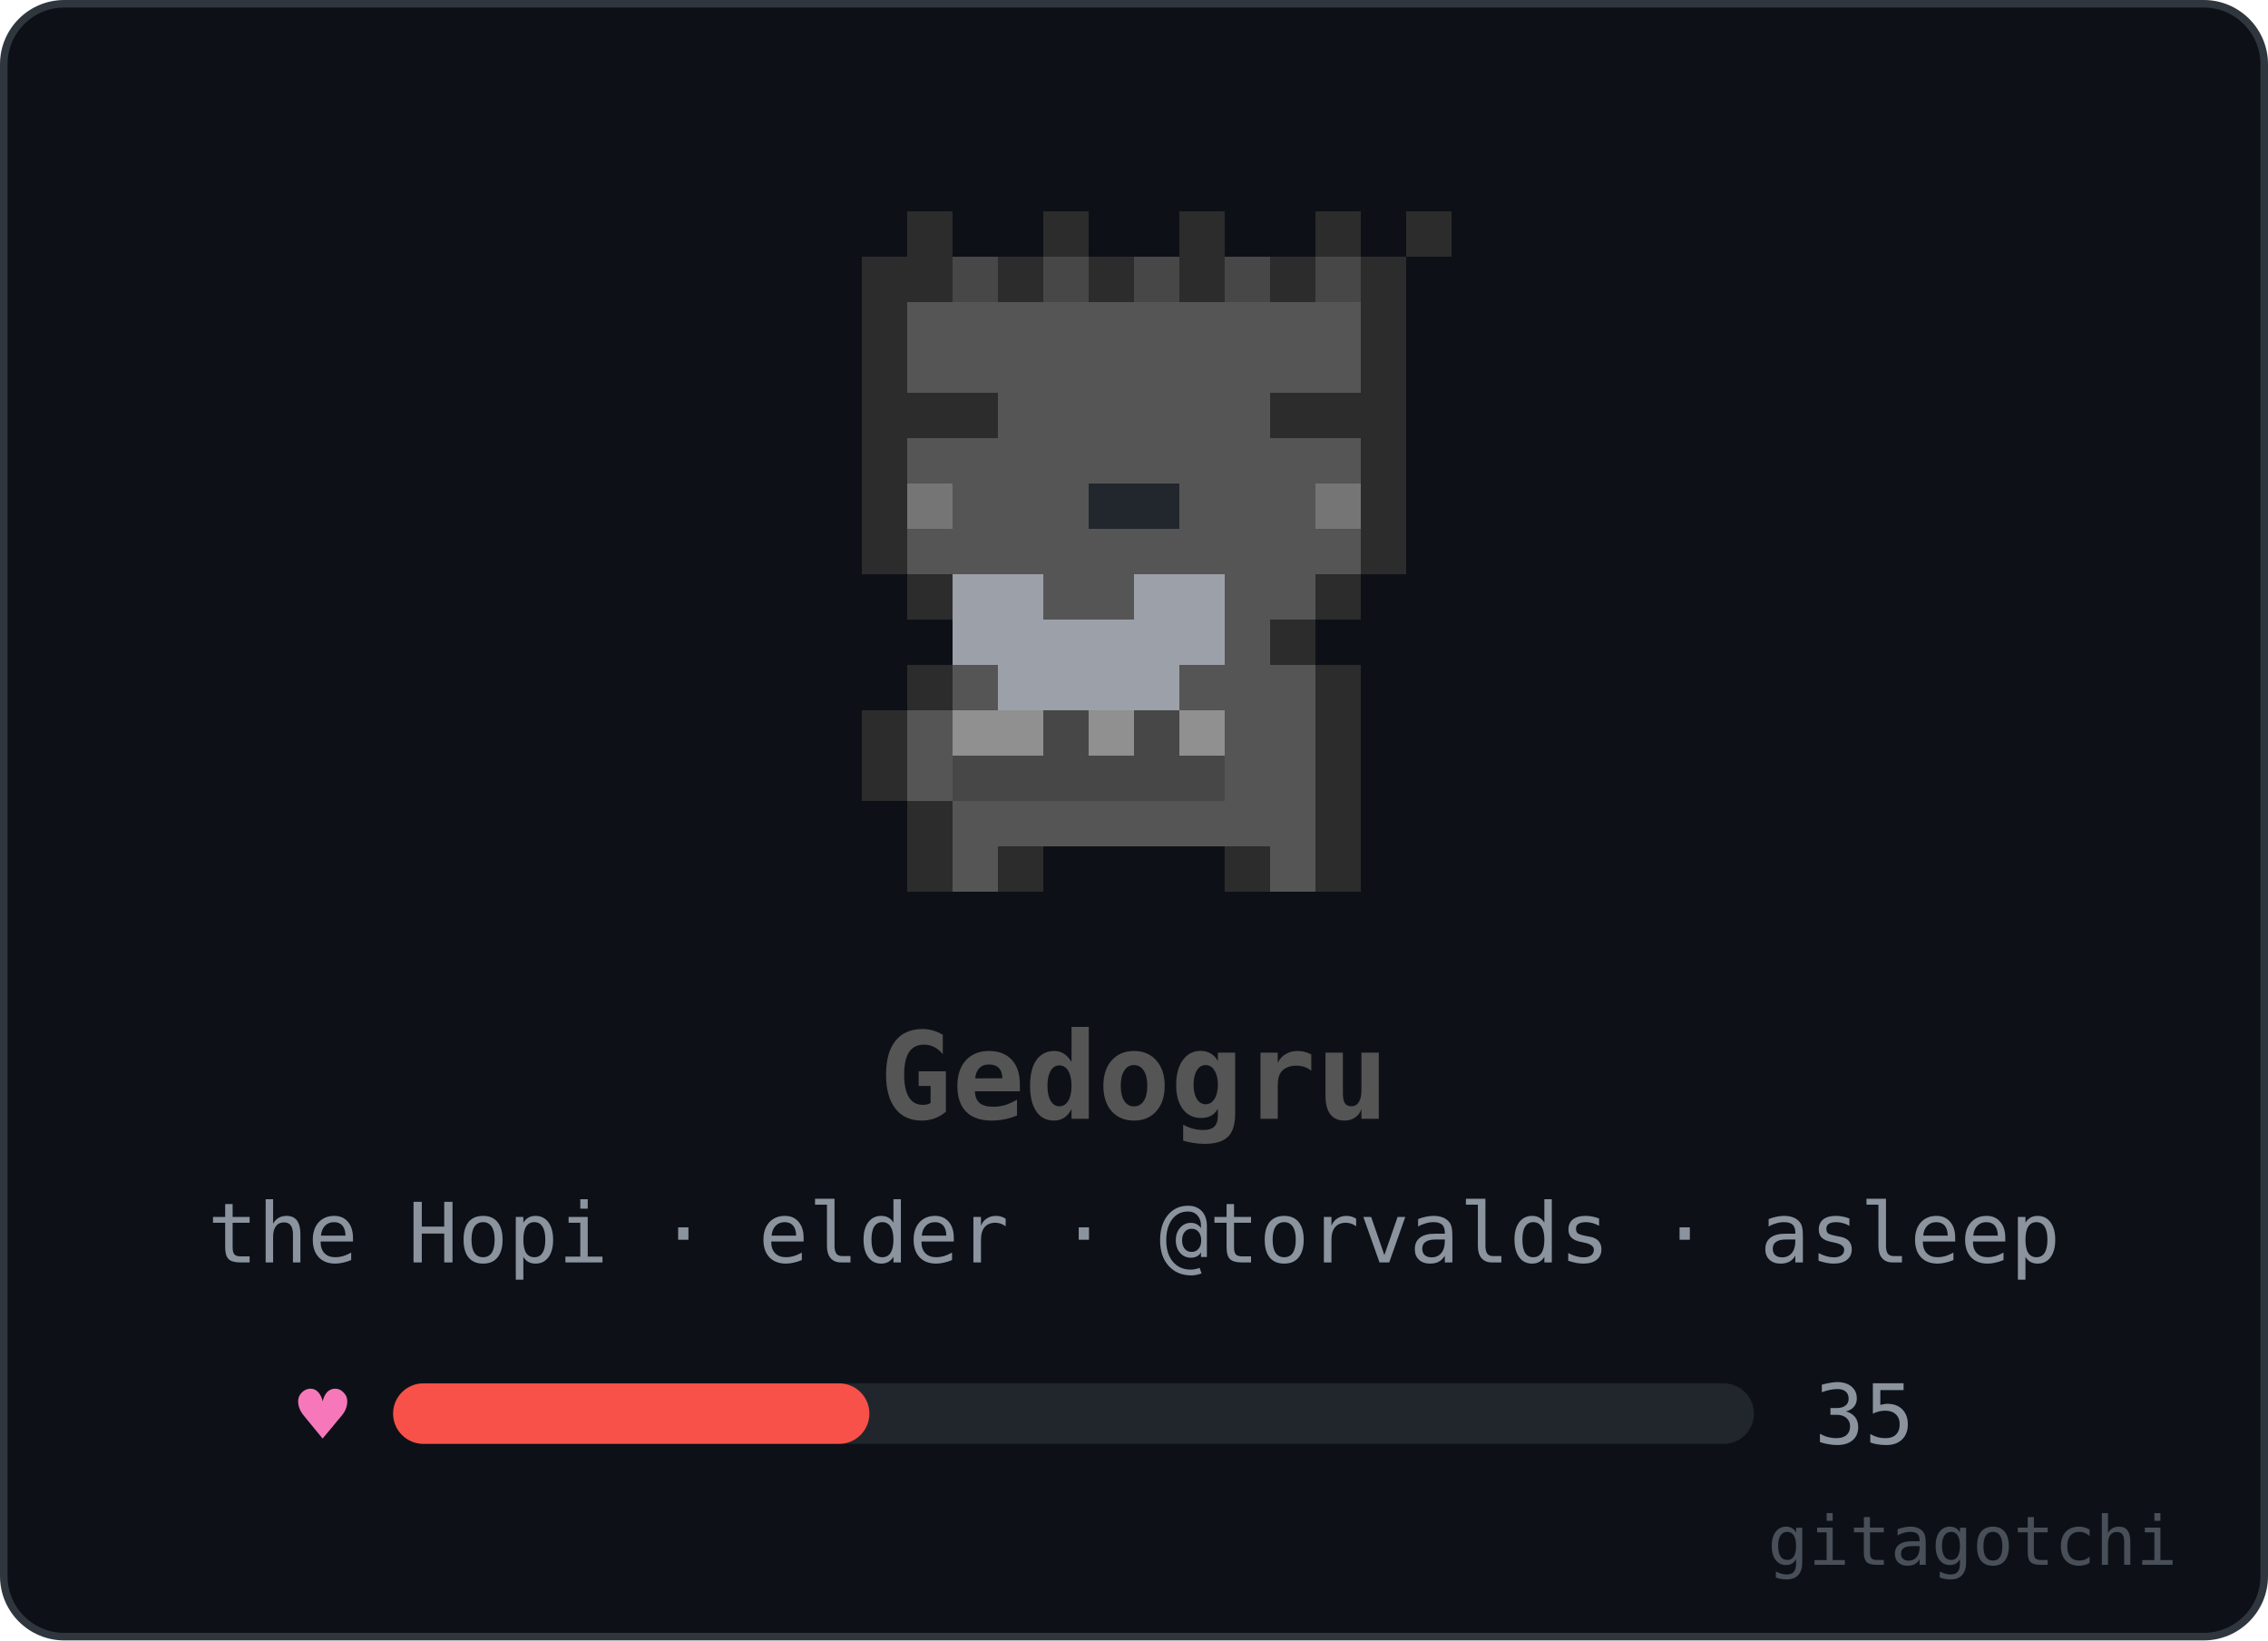
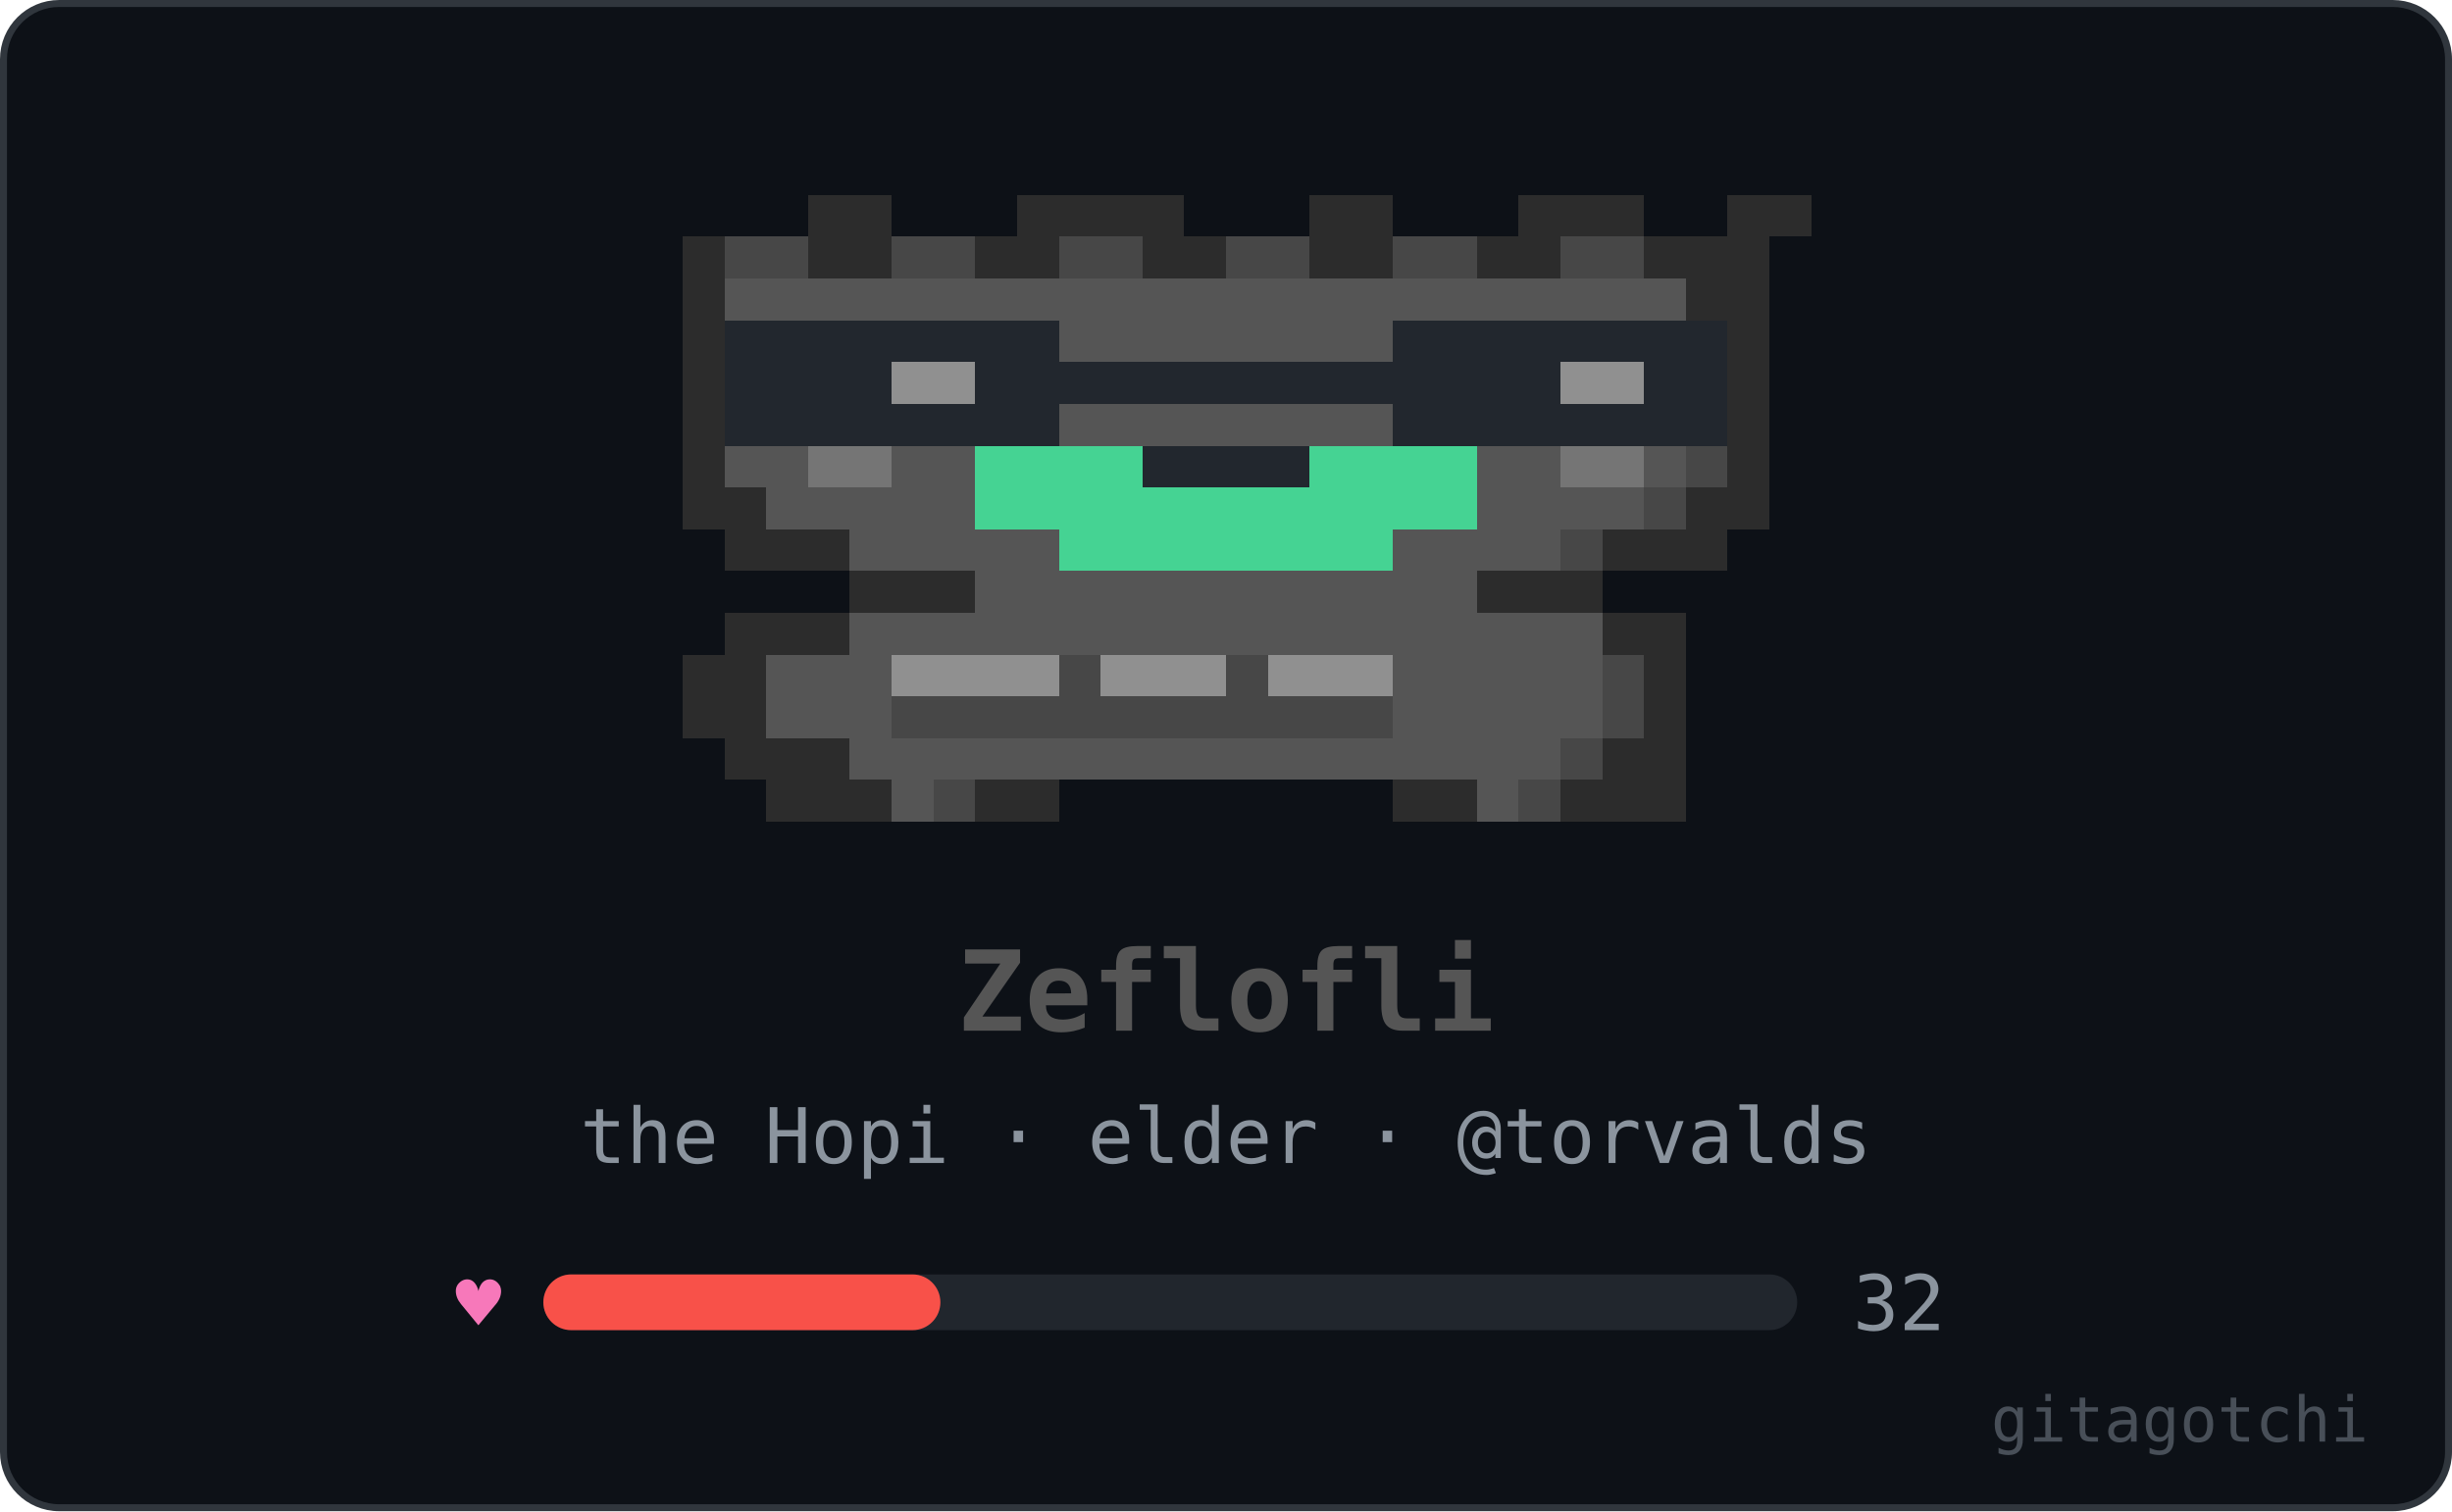
- <svg xmlns="http://www.w3.org/2000/svg" width="300" height="217" viewBox="0 0 300 217" role="img" aria-label="Gedogru, a gitagotchi">
-   <rect x="0.5" y="0.5" width="299" height="216" rx="8" fill="#0d1117" stroke="#30363d" />
-   <g transform="translate(78,22) scale(6)" shape-rendering="crispEdges">
+ <svg xmlns="http://www.w3.org/2000/svg" width="352" height="217" viewBox="0 0 352 217" role="img" aria-label="Zeflofli, a gitagotchi">
+   <style>#blink{opacity:0;animation:bl 4.6s step-end infinite}@keyframes bl{0%,91%{opacity:0}91.01%,96%{opacity:1}96.01%,100%{opacity:0}}</style>
+   <rect x="0.5" y="0.5" width="351" height="216" rx="8" fill="#0d1117" stroke="#30363d" />
+   <g transform="translate(32,22) scale(6)" shape-rendering="crispEdges">
    <g>
-       <rect x="7" y="1" width="1" height="1" fill="rgb(44,44,44)" />
-       <rect x="10" y="1" width="1" height="1" fill="rgb(44,44,44)" />
-       <rect x="13" y="1" width="1" height="1" fill="rgb(44,44,44)" />
-       <rect x="16" y="1" width="1" height="1" fill="rgb(44,44,44)" />
-       <rect x="18" y="1" width="1" height="1" fill="rgb(44,44,44)" />
-       <rect x="6" y="2" width="2" height="1" fill="rgb(44,44,44)" />
-       <rect x="8" y="2" width="1" height="1" fill="rgb(71,71,71)" />
-       <rect x="9" y="2" width="1" height="1" fill="rgb(44,44,44)" />
-       <rect x="10" y="2" width="1" height="1" fill="rgb(71,71,71)" />
+       <rect x="14" y="1" width="2" height="1" fill="rgb(44,44,44)" />
+       <rect x="19" y="1" width="4" height="1" fill="rgb(44,44,44)" />
+       <rect x="26" y="1" width="2" height="1" fill="rgb(44,44,44)" />
+       <rect x="31" y="1" width="3" height="1" fill="rgb(44,44,44)" />
+       <rect x="36" y="1" width="2" height="1" fill="rgb(44,44,44)" />
      <rect x="11" y="2" width="1" height="1" fill="rgb(44,44,44)" />
-       <rect x="12" y="2" width="1" height="1" fill="rgb(71,71,71)" />
-       <rect x="13" y="2" width="1" height="1" fill="rgb(44,44,44)" />
-       <rect x="14" y="2" width="1" height="1" fill="rgb(71,71,71)" />
-       <rect x="15" y="2" width="1" height="1" fill="rgb(44,44,44)" />
-       <rect x="16" y="2" width="1" height="1" fill="rgb(71,71,71)" />
-       <rect x="17" y="2" width="1" height="1" fill="rgb(44,44,44)" />
-       <rect x="6" y="3" width="1" height="1" fill="rgb(44,44,44)" />
-       <rect x="7" y="3" width="10" height="1" fill="rgb(85,85,85)" />
-       <rect x="17" y="3" width="1" height="1" fill="rgb(44,44,44)" />
-       <rect x="6" y="4" width="1" height="1" fill="rgb(44,44,44)" />
-       <rect x="7" y="4" width="10" height="1" fill="rgb(85,85,85)" />
-       <rect x="17" y="4" width="1" height="1" fill="rgb(44,44,44)" />
-       <rect x="6" y="5" width="3" height="1" fill="rgb(44,44,44)" />
-       <rect x="9" y="5" width="6" height="1" fill="rgb(85,85,85)" />
-       <rect x="15" y="5" width="3" height="1" fill="rgb(44,44,44)" />
-       <rect x="6" y="6" width="1" height="1" fill="rgb(44,44,44)" />
-       <rect x="7" y="6" width="10" height="1" fill="rgb(85,85,85)" />
-       <rect x="17" y="6" width="1" height="1" fill="rgb(44,44,44)" />
-       <rect x="6" y="7" width="1" height="1" fill="rgb(44,44,44)" />
-       <rect x="7" y="7" width="1" height="1" fill="rgb(117,117,117)" />
-       <rect x="8" y="7" width="3" height="1" fill="rgb(85,85,85)" />
-       <rect x="11" y="7" width="2" height="1" fill="rgb(34,39,46)" />
-       <rect x="13" y="7" width="3" height="1" fill="rgb(85,85,85)" />
-       <rect x="16" y="7" width="1" height="1" fill="rgb(117,117,117)" />
-       <rect x="17" y="7" width="1" height="1" fill="rgb(44,44,44)" />
-       <rect x="6" y="8" width="1" height="1" fill="rgb(44,44,44)" />
-       <rect x="7" y="8" width="10" height="1" fill="rgb(85,85,85)" />
-       <rect x="17" y="8" width="1" height="1" fill="rgb(44,44,44)" />
-       <rect x="7" y="9" width="1" height="1" fill="rgb(44,44,44)" />
-       <rect x="8" y="9" width="2" height="1" fill="rgb(156,160,168)" />
-       <rect x="10" y="9" width="2" height="1" fill="rgb(85,85,85)" />
-       <rect x="12" y="9" width="2" height="1" fill="rgb(156,160,168)" />
-       <rect x="14" y="9" width="2" height="1" fill="rgb(85,85,85)" />
-       <rect x="16" y="9" width="1" height="1" fill="rgb(44,44,44)" />
-       <rect x="8" y="10" width="6" height="1" fill="rgb(156,160,168)" />
-       <rect x="14" y="10" width="1" height="1" fill="rgb(85,85,85)" />
-       <rect x="15" y="10" width="1" height="1" fill="rgb(44,44,44)" />
-       <rect x="7" y="11" width="1" height="1" fill="rgb(44,44,44)" />
-       <rect x="8" y="11" width="1" height="1" fill="rgb(85,85,85)" />
-       <rect x="9" y="11" width="4" height="1" fill="rgb(156,160,168)" />
-       <rect x="13" y="11" width="3" height="1" fill="rgb(85,85,85)" />
-       <rect x="16" y="11" width="1" height="1" fill="rgb(44,44,44)" />
-       <rect x="6" y="12" width="1" height="1" fill="rgb(44,44,44)" />
-       <rect x="7" y="12" width="1" height="1" fill="rgb(85,85,85)" />
-       <rect x="8" y="12" width="2" height="1" fill="rgb(144,144,144)" />
-       <rect x="10" y="12" width="1" height="1" fill="rgb(71,71,71)" />
-       <rect x="11" y="12" width="1" height="1" fill="rgb(144,144,144)" />
-       <rect x="12" y="12" width="1" height="1" fill="rgb(71,71,71)" />
-       <rect x="13" y="12" width="1" height="1" fill="rgb(144,144,144)" />
-       <rect x="14" y="12" width="2" height="1" fill="rgb(85,85,85)" />
-       <rect x="16" y="12" width="1" height="1" fill="rgb(44,44,44)" />
-       <rect x="6" y="13" width="1" height="1" fill="rgb(44,44,44)" />
-       <rect x="7" y="13" width="1" height="1" fill="rgb(85,85,85)" />
-       <rect x="8" y="13" width="6" height="1" fill="rgb(71,71,71)" />
-       <rect x="14" y="13" width="2" height="1" fill="rgb(85,85,85)" />
-       <rect x="16" y="13" width="1" height="1" fill="rgb(44,44,44)" />
-       <rect x="7" y="14" width="1" height="1" fill="rgb(44,44,44)" />
-       <rect x="8" y="14" width="8" height="1" fill="rgb(85,85,85)" />
-       <rect x="16" y="14" width="1" height="1" fill="rgb(44,44,44)" />
-       <rect x="7" y="15" width="1" height="1" fill="rgb(44,44,44)" />
-       <rect x="8" y="15" width="1" height="1" fill="rgb(85,85,85)" />
-       <rect x="9" y="15" width="1" height="1" fill="rgb(44,44,44)" />
-       <rect x="14" y="15" width="1" height="1" fill="rgb(44,44,44)" />
-       <rect x="15" y="15" width="1" height="1" fill="rgb(85,85,85)" />
-       <rect x="16" y="15" width="1" height="1" fill="rgb(44,44,44)" />
+       <rect x="12" y="2" width="2" height="1" fill="rgb(71,71,71)" />
+       <rect x="14" y="2" width="2" height="1" fill="rgb(44,44,44)" />
+       <rect x="16" y="2" width="2" height="1" fill="rgb(71,71,71)" />
+       <rect x="18" y="2" width="2" height="1" fill="rgb(44,44,44)" />
+       <rect x="20" y="2" width="2" height="1" fill="rgb(71,71,71)" />
+       <rect x="22" y="2" width="2" height="1" fill="rgb(44,44,44)" />
+       <rect x="24" y="2" width="2" height="1" fill="rgb(71,71,71)" />
+       <rect x="26" y="2" width="2" height="1" fill="rgb(44,44,44)" />
+       <rect x="28" y="2" width="2" height="1" fill="rgb(71,71,71)" />
+       <rect x="30" y="2" width="2" height="1" fill="rgb(44,44,44)" />
+       <rect x="32" y="2" width="2" height="1" fill="rgb(71,71,71)" />
+       <rect x="34" y="2" width="3" height="1" fill="rgb(44,44,44)" />
+       <rect x="11" y="3" width="1" height="1" fill="rgb(44,44,44)" />
+       <rect x="12" y="3" width="23" height="1" fill="rgb(85,85,85)" />
+       <rect x="35" y="3" width="2" height="1" fill="rgb(44,44,44)" />
+       <rect x="11" y="4" width="1" height="1" fill="rgb(44,44,44)" />
+       <rect x="12" y="4" width="8" height="1" fill="rgb(34,39,46)" />
+       <rect x="20" y="4" width="8" height="1" fill="rgb(85,85,85)" />
+       <rect x="28" y="4" width="8" height="1" fill="rgb(34,39,46)" />
+       <rect x="36" y="4" width="1" height="1" fill="rgb(44,44,44)" />
+       <rect x="11" y="5" width="1" height="1" fill="rgb(44,44,44)" />
+       <rect x="12" y="5" width="4" height="1" fill="rgb(34,39,46)" />
+       <rect x="16" y="5" width="2" height="1" fill="rgb(144,144,144)" />
+       <rect x="18" y="5" width="14" height="1" fill="rgb(34,39,46)" />
+       <rect x="32" y="5" width="2" height="1" fill="rgb(144,144,144)" />
+       <rect x="34" y="5" width="2" height="1" fill="rgb(34,39,46)" />
+       <rect x="36" y="5" width="1" height="1" fill="rgb(44,44,44)" />
+       <rect x="11" y="6" width="1" height="1" fill="rgb(44,44,44)" />
+       <rect x="12" y="6" width="8" height="1" fill="rgb(34,39,46)" />
+       <rect x="20" y="6" width="8" height="1" fill="rgb(85,85,85)" />
+       <rect x="28" y="6" width="8" height="1" fill="rgb(34,39,46)" />
+       <rect x="36" y="6" width="1" height="1" fill="rgb(44,44,44)" />
+       <rect x="11" y="7" width="1" height="1" fill="rgb(44,44,44)" />
+       <rect x="12" y="7" width="2" height="1" fill="rgb(85,85,85)" />
+       <rect x="14" y="7" width="2" height="1" fill="rgb(117,117,117)" />
+       <rect x="16" y="7" width="2" height="1" fill="rgb(85,85,85)" />
+       <rect x="18" y="7" width="4" height="1" fill="rgb(69,211,147)" />
+       <rect x="22" y="7" width="4" height="1" fill="rgb(34,39,46)" />
+       <rect x="26" y="7" width="4" height="1" fill="rgb(69,211,147)" />
+       <rect x="30" y="7" width="2" height="1" fill="rgb(85,85,85)" />
+       <rect x="32" y="7" width="2" height="1" fill="rgb(117,117,117)" />
+       <rect x="34" y="7" width="1" height="1" fill="rgb(85,85,85)" />
+       <rect x="35" y="7" width="1" height="1" fill="rgb(71,71,71)" />
+       <rect x="36" y="7" width="1" height="1" fill="rgb(44,44,44)" />
+       <rect x="11" y="8" width="2" height="1" fill="rgb(44,44,44)" />
+       <rect x="13" y="8" width="5" height="1" fill="rgb(85,85,85)" />
+       <rect x="18" y="8" width="12" height="1" fill="rgb(69,211,147)" />
+       <rect x="30" y="8" width="4" height="1" fill="rgb(85,85,85)" />
+       <rect x="34" y="8" width="1" height="1" fill="rgb(71,71,71)" />
+       <rect x="35" y="8" width="2" height="1" fill="rgb(44,44,44)" />
+       <rect x="12" y="9" width="3" height="1" fill="rgb(44,44,44)" />
+       <rect x="15" y="9" width="5" height="1" fill="rgb(85,85,85)" />
+       <rect x="20" y="9" width="8" height="1" fill="rgb(69,211,147)" />
+       <rect x="28" y="9" width="4" height="1" fill="rgb(85,85,85)" />
+       <rect x="32" y="9" width="1" height="1" fill="rgb(71,71,71)" />
+       <rect x="33" y="9" width="3" height="1" fill="rgb(44,44,44)" />
+       <rect x="15" y="10" width="3" height="1" fill="rgb(44,44,44)" />
+       <rect x="18" y="10" width="12" height="1" fill="rgb(85,85,85)" />
+       <rect x="30" y="10" width="3" height="1" fill="rgb(44,44,44)" />
+       <rect x="12" y="11" width="3" height="1" fill="rgb(44,44,44)" />
+       <rect x="15" y="11" width="18" height="1" fill="rgb(85,85,85)" />
+       <rect x="33" y="11" width="2" height="1" fill="rgb(44,44,44)" />
+       <rect x="11" y="12" width="2" height="1" fill="rgb(44,44,44)" />
+       <rect x="13" y="12" width="3" height="1" fill="rgb(85,85,85)" />
+       <rect x="16" y="12" width="4" height="1" fill="rgb(144,144,144)" />
+       <rect x="20" y="12" width="1" height="1" fill="rgb(71,71,71)" />
+       <rect x="21" y="12" width="3" height="1" fill="rgb(144,144,144)" />
+       <rect x="24" y="12" width="1" height="1" fill="rgb(71,71,71)" />
+       <rect x="25" y="12" width="3" height="1" fill="rgb(144,144,144)" />
+       <rect x="28" y="12" width="5" height="1" fill="rgb(85,85,85)" />
+       <rect x="33" y="12" width="1" height="1" fill="rgb(71,71,71)" />
+       <rect x="34" y="12" width="1" height="1" fill="rgb(44,44,44)" />
+       <rect x="11" y="13" width="2" height="1" fill="rgb(44,44,44)" />
+       <rect x="13" y="13" width="3" height="1" fill="rgb(85,85,85)" />
+       <rect x="16" y="13" width="12" height="1" fill="rgb(71,71,71)" />
+       <rect x="28" y="13" width="5" height="1" fill="rgb(85,85,85)" />
+       <rect x="33" y="13" width="1" height="1" fill="rgb(71,71,71)" />
+       <rect x="34" y="13" width="1" height="1" fill="rgb(44,44,44)" />
+       <rect x="12" y="14" width="3" height="1" fill="rgb(44,44,44)" />
+       <rect x="15" y="14" width="17" height="1" fill="rgb(85,85,85)" />
+       <rect x="32" y="14" width="1" height="1" fill="rgb(71,71,71)" />
+       <rect x="33" y="14" width="2" height="1" fill="rgb(44,44,44)" />
+       <rect x="13" y="15" width="3" height="1" fill="rgb(44,44,44)" />
+       <rect x="16" y="15" width="1" height="1" fill="rgb(85,85,85)" />
+       <rect x="17" y="15" width="1" height="1" fill="rgb(71,71,71)" />
+       <rect x="18" y="15" width="2" height="1" fill="rgb(44,44,44)" />
+       <rect x="28" y="15" width="2" height="1" fill="rgb(44,44,44)" />
+       <rect x="30" y="15" width="1" height="1" fill="rgb(85,85,85)" />
+       <rect x="31" y="15" width="1" height="1" fill="rgb(71,71,71)" />
+       <rect x="32" y="15" width="3" height="1" fill="rgb(44,44,44)" />
+     </g>
+     <g id="blink">
+       <rect x="15" y="5" width="4" height="1" fill="rgb(44,44,44)" />
+       <rect x="31" y="5" width="5" height="1" fill="rgb(44,44,44)" />
    </g>
  </g>
-   <text x="150" y="148" text-anchor="middle" font-family="ui-monospace,SFMono-Regular,Menlo,Consolas,monospace" font-size="16" font-weight="bold" fill="#555555">Gedogru</text>
-   <text x="150" y="167" text-anchor="middle" font-family="ui-monospace,SFMono-Regular,Menlo,Consolas,monospace" font-size="11" fill="#8b949e">the Hopi · elder · @torvalds · asleep</text>
-   <text x="46" y="191" text-anchor="end" font-family="ui-monospace,SFMono-Regular,Menlo,Consolas,monospace" font-size="11" fill="#f778ba">♥</text>
-   <rect x="52" y="183" width="180" height="8" rx="4" fill="#21262d" />
-   <rect x="52" y="183" width="63" height="8" rx="4" fill="#f85149" />
-   <text x="240" y="191" font-family="ui-monospace,SFMono-Regular,Menlo,Consolas,monospace" font-size="11" fill="#8b949e">35</text>
-   <text x="288" y="207" text-anchor="end" font-family="ui-monospace,SFMono-Regular,Menlo,Consolas,monospace" font-size="9" fill="#484f58">gitagotchi</text>
+   <text x="176" y="148" text-anchor="middle" font-family="ui-monospace,SFMono-Regular,Menlo,Consolas,monospace" font-size="16" font-weight="bold" fill="#555555">Zeflofli</text>
+   <text x="176" y="167" text-anchor="middle" font-family="ui-monospace,SFMono-Regular,Menlo,Consolas,monospace" font-size="11" fill="#8b949e">the Hopi · elder · @torvalds</text>
+   <text x="72" y="191" text-anchor="end" font-family="ui-monospace,SFMono-Regular,Menlo,Consolas,monospace" font-size="11" fill="#f778ba">♥</text>
+   <rect x="78" y="183" width="180" height="8" rx="4" fill="#21262d" />
+   <rect x="78" y="183" width="57" height="8" rx="4" fill="#f85149" />
+   <text x="266" y="191" font-family="ui-monospace,SFMono-Regular,Menlo,Consolas,monospace" font-size="11" fill="#8b949e">32</text>
+   <text x="340" y="207" text-anchor="end" font-family="ui-monospace,SFMono-Regular,Menlo,Consolas,monospace" font-size="9" fill="#484f58">gitagotchi</text>
</svg>
